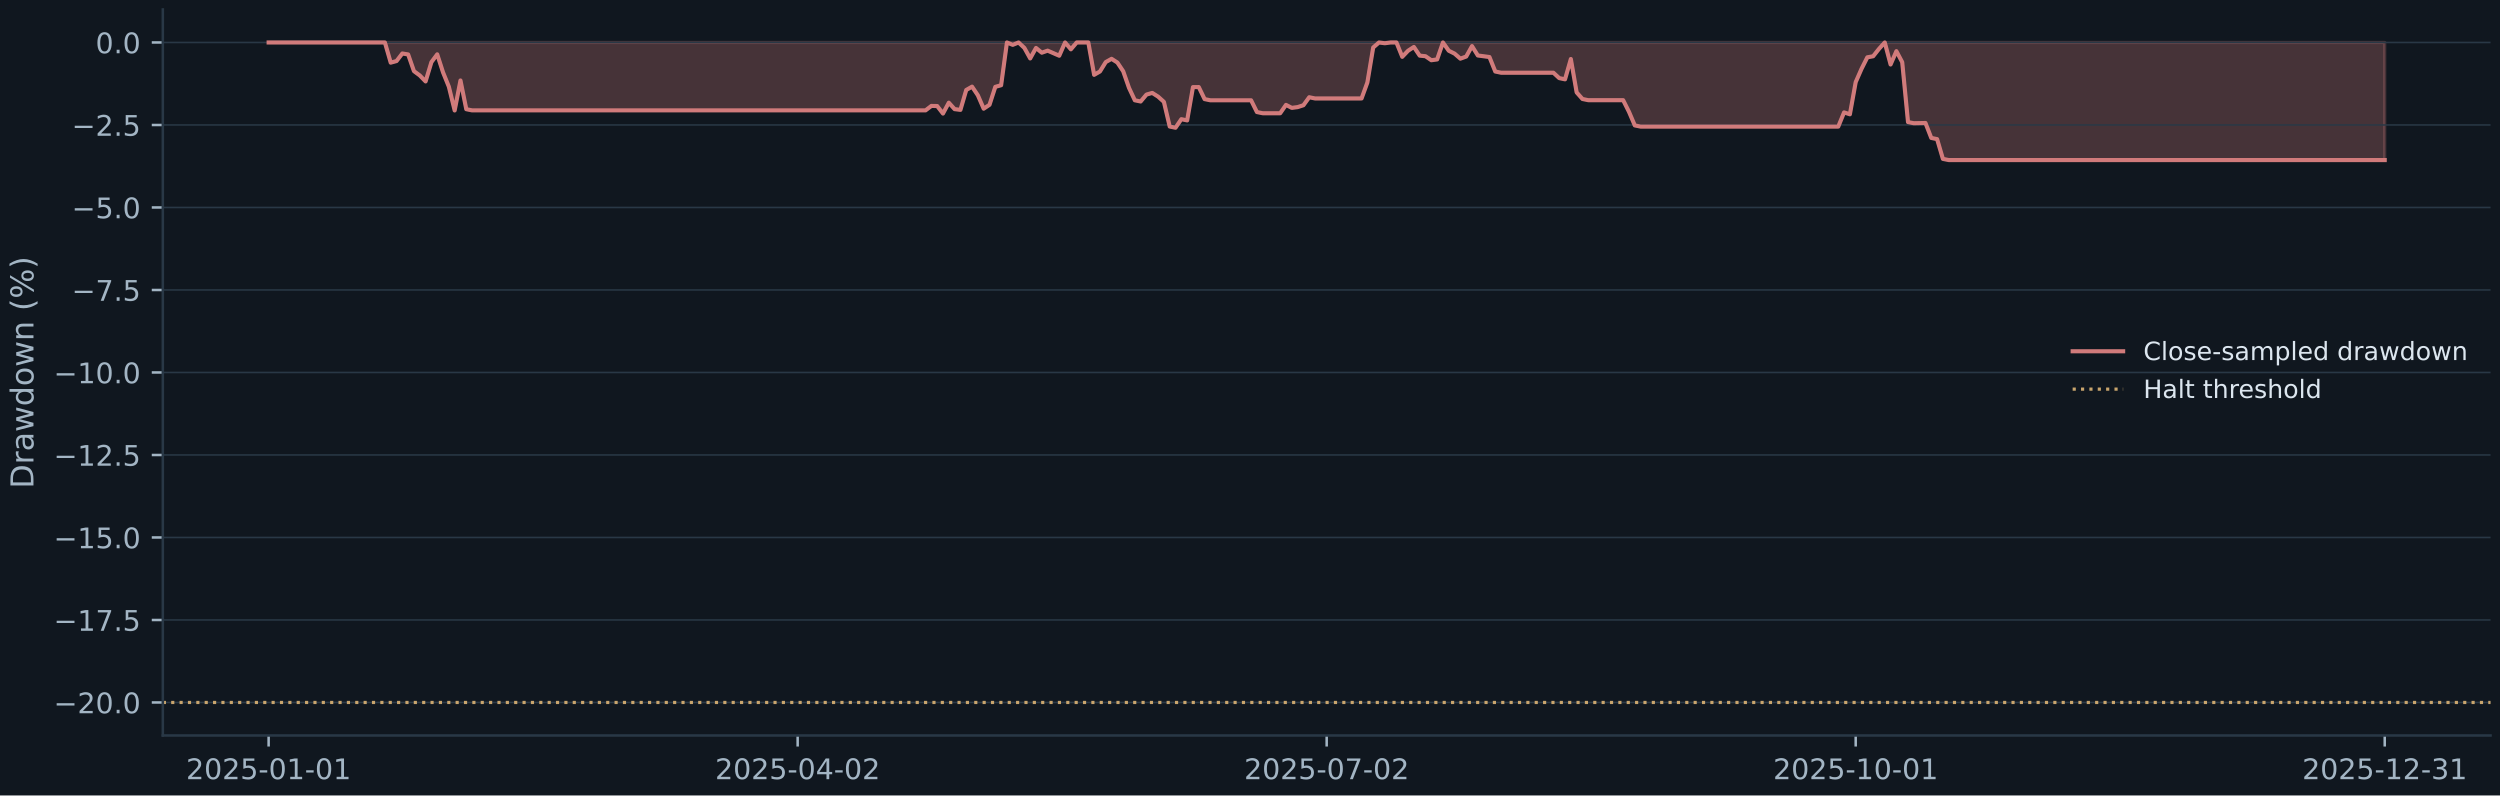
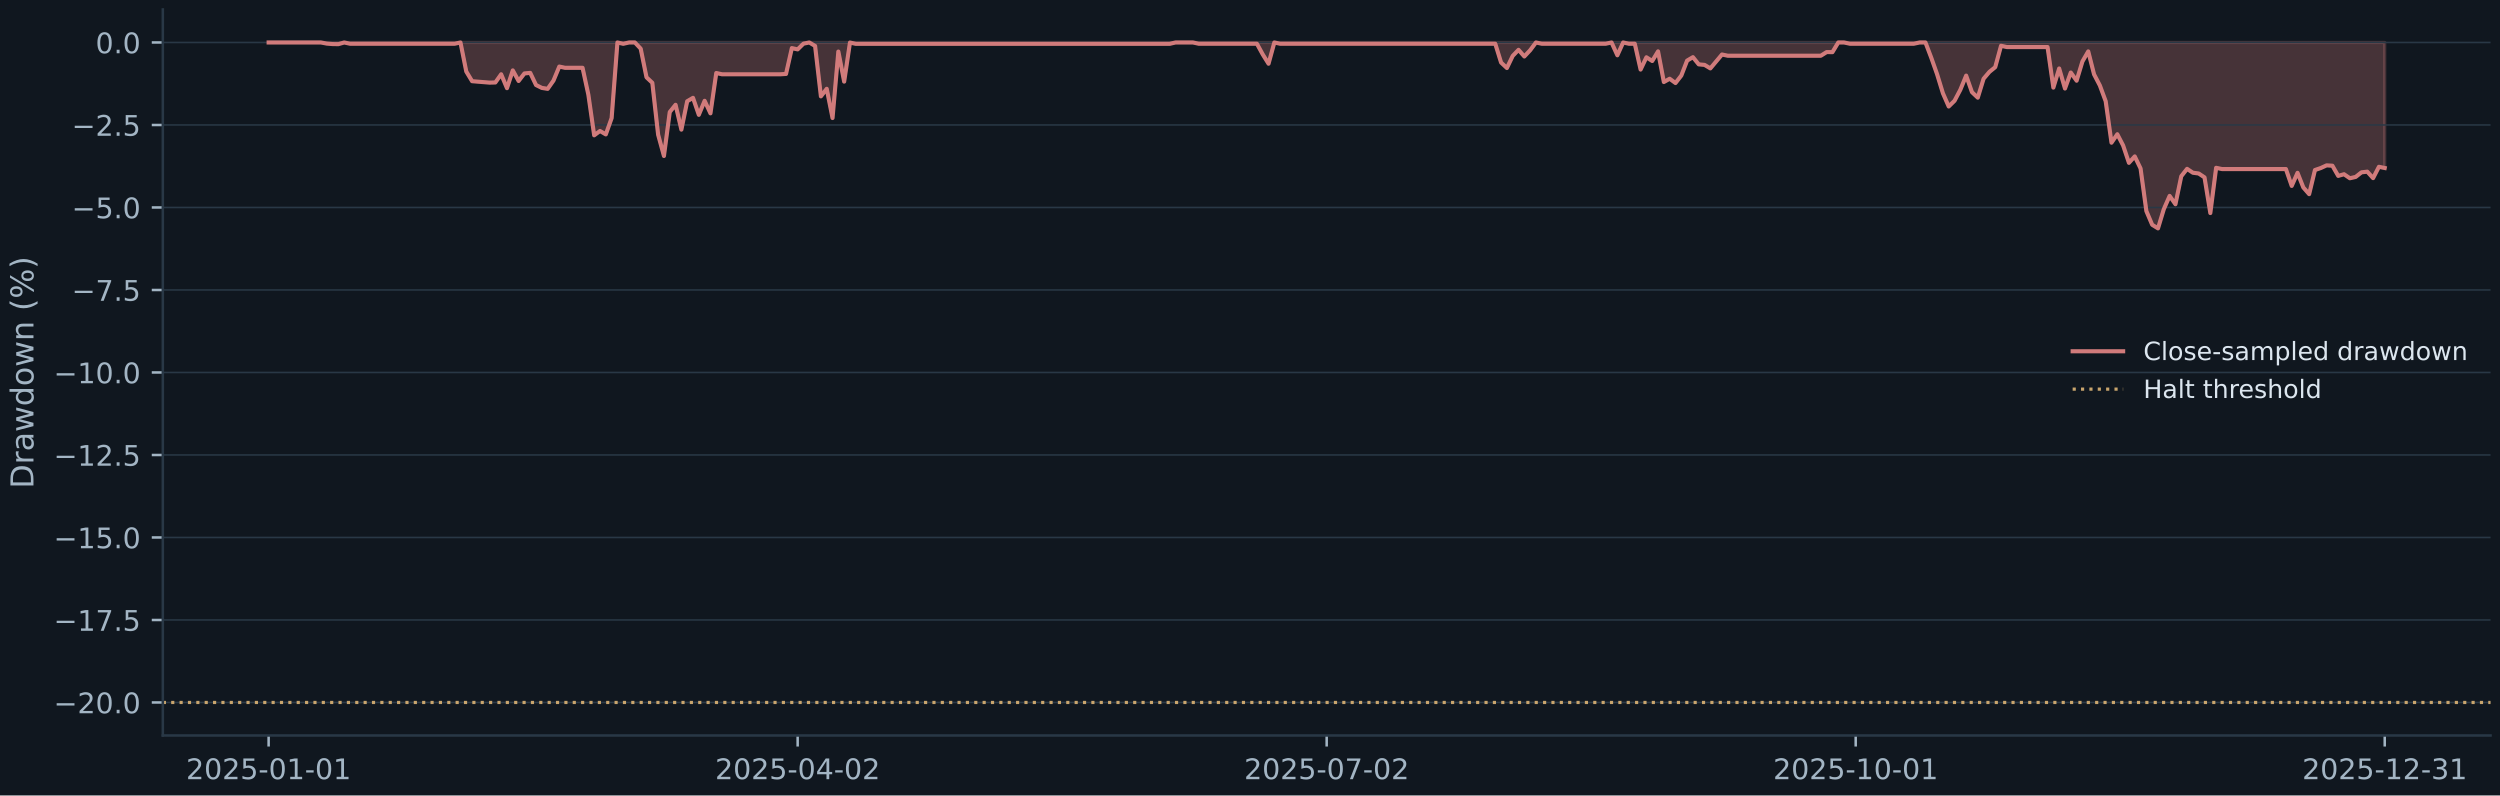
<svg xmlns="http://www.w3.org/2000/svg" xmlns:xlink="http://www.w3.org/1999/xlink" width="792pt" height="252pt" viewBox="0 0 792 252" version="1.1">
  <defs>
    <style type="text/css">*{stroke-linejoin: round; stroke-linecap: butt}</style>
  </defs>
  <g id="figure_1">
    <g id="patch_1">
      <path d="M 0 252  L 792 252  L 792 0  L 0 0  z " style="fill: #10171f" />
    </g>
    <g id="axes_1">
      <g id="patch_2">
        <path d="M 51.582 233  L 789 233  L 789 3  L 51.582 3  z " style="fill: #10171f" />
      </g>
      <g id="FillBetweenPolyCollection_1">
        <defs>
-           <path id="m524f405e50" d="M 85.101 -238.545  L 85.101 -238.545  L 86.943 -238.545  L 88.784 -238.545  L 90.626 -238.545  L 92.468 -238.545  L 94.309 -238.545  L 96.151 -238.545  L 97.993 -238.545  L 99.834 -238.545  L 101.676 -238.545  L 103.518 -238.545  L 105.36 -238.545  L 107.201 -238.545  L 109.043 -238.545  L 110.885 -238.545  L 112.726 -238.545  L 114.568 -238.545  L 116.41 -238.545  L 118.251 -238.545  L 120.093 -238.545  L 121.935 -238.545  L 123.777 -232.154  L 125.618 -232.658  L 127.46 -235.059  L 129.302 -234.749  L 131.143 -229.461  L 132.985 -228.099  L 134.827 -226.203  L 136.668 -232.312  L 138.51 -234.784  L 140.352 -229.078  L 142.194 -224.536  L 144.035 -217.01  L 145.877 -226.507  L 147.719 -217.406  L 149.56 -217.032  L 151.402 -217.032  L 153.244 -217.032  L 155.086 -217.032  L 156.927 -217.032  L 158.769 -217.032  L 160.611 -217.032  L 162.452 -217.032  L 164.294 -217.032  L 166.136 -217.032  L 167.977 -217.032  L 169.819 -217.032  L 171.661 -217.032  L 173.503 -217.032  L 175.344 -217.032  L 177.186 -217.032  L 179.028 -217.032  L 180.869 -217.032  L 182.711 -217.032  L 184.553 -217.032  L 186.394 -217.032  L 188.236 -217.032  L 190.078 -217.032  L 191.92 -217.032  L 193.761 -217.032  L 195.603 -217.032  L 197.445 -217.032  L 199.286 -217.032  L 201.128 -217.032  L 202.97 -217.032  L 204.812 -217.032  L 206.653 -217.032  L 208.495 -217.032  L 210.337 -217.032  L 212.178 -217.032  L 214.02 -217.032  L 215.862 -217.032  L 217.703 -217.032  L 219.545 -217.032  L 221.387 -217.032  L 223.229 -217.032  L 225.07 -217.032  L 226.912 -217.032  L 228.754 -217.032  L 230.595 -217.032  L 232.437 -217.032  L 234.279 -217.032  L 236.12 -217.032  L 237.962 -217.032  L 239.804 -217.032  L 241.646 -217.032  L 243.487 -217.032  L 245.329 -217.032  L 247.171 -217.032  L 249.012 -217.032  L 250.854 -217.032  L 252.696 -217.032  L 254.537 -217.032  L 256.379 -217.032  L 258.221 -217.032  L 260.063 -217.032  L 261.904 -217.032  L 263.746 -217.032  L 265.588 -217.032  L 267.429 -217.032  L 269.271 -217.032  L 271.113 -217.032  L 272.955 -217.032  L 274.796 -217.032  L 276.638 -217.032  L 278.48 -217.032  L 280.321 -217.032  L 282.163 -217.032  L 284.005 -217.032  L 285.846 -217.032  L 287.688 -217.032  L 289.53 -217.032  L 291.372 -217.032  L 293.213 -217.032  L 295.055 -218.44  L 296.897 -218.409  L 298.738 -216.029  L 300.58 -219.468  L 302.422 -217.427  L 304.263 -217.194  L 306.105 -223.496  L 307.947 -224.549  L 309.789 -221.805  L 311.63 -217.566  L 313.472 -218.8  L 315.314 -224.484  L 317.155 -225.001  L 318.997 -238.545  L 320.839 -237.794  L 322.681 -238.545  L 324.522 -236.816  L 326.364 -233.489  L 328.206 -236.806  L 330.047 -235.309  L 331.889 -235.951  L 333.731 -235.197  L 335.572 -234.347  L 337.414 -238.545  L 339.256 -236.374  L 341.098 -238.545  L 342.939 -238.545  L 344.781 -238.545  L 346.623 -228.296  L 348.464 -229.354  L 350.306 -232.339  L 352.148 -233.362  L 353.989 -232.181  L 355.831 -229.422  L 357.673 -224.15  L 359.515 -220.228  L 361.356 -219.847  L 363.198 -222.04  L 365.04 -222.561  L 366.881 -221.391  L 368.723 -219.731  L 370.565 -211.913  L 372.406 -211.54  L 374.248 -214.242  L 376.09 -213.856  L 377.932 -224.4  L 379.773 -224.414  L 381.615 -220.605  L 383.457 -220.224  L 385.298 -220.224  L 387.14 -220.224  L 388.982 -220.224  L 390.824 -220.224  L 392.665 -220.224  L 394.507 -220.224  L 396.349 -220.224  L 398.19 -216.502  L 400.032 -216.122  L 401.874 -216.122  L 403.715 -216.122  L 405.557 -216.122  L 407.399 -218.769  L 409.241 -217.826  L 411.082 -218.065  L 412.924 -218.662  L 414.766 -221.194  L 416.607 -220.806  L 418.449 -220.806  L 420.291 -220.806  L 422.132 -220.806  L 423.974 -220.806  L 425.816 -220.806  L 427.658 -220.806  L 429.499 -220.806  L 431.341 -220.806  L 433.183 -225.87  L 435.024 -236.949  L 436.866 -238.545  L 438.708 -238.302  L 440.55 -238.545  L 442.391 -238.545  L 444.233 -234  L 446.075 -235.923  L 447.916 -237.123  L 449.758 -234.378  L 451.6 -234.188  L 453.441 -232.918  L 455.283 -233.172  L 457.125 -238.545  L 458.967 -235.928  L 460.808 -235.014  L 462.65 -233.413  L 464.492 -234.087  L 466.333 -237.387  L 468.175 -234.425  L 470.017 -234.176  L 471.858 -233.932  L 473.7 -229.347  L 475.542 -228.963  L 477.384 -228.963  L 479.225 -228.963  L 481.067 -228.963  L 482.909 -228.963  L 484.75 -228.963  L 486.592 -228.963  L 488.434 -228.963  L 490.276 -228.963  L 492.117 -228.963  L 493.959 -227.255  L 495.801 -226.869  L 497.642 -233.303  L 499.484 -222.727  L 501.326 -220.641  L 503.167 -220.258  L 505.009 -220.258  L 506.851 -220.258  L 508.693 -220.258  L 510.534 -220.258  L 512.376 -220.258  L 514.218 -220.258  L 516.059 -216.585  L 517.901 -212.271  L 519.743 -211.894  L 521.584 -211.894  L 523.426 -211.894  L 525.268 -211.894  L 527.11 -211.894  L 528.951 -211.894  L 530.793 -211.894  L 532.635 -211.894  L 534.476 -211.894  L 536.318 -211.894  L 538.16 -211.894  L 540.001 -211.894  L 541.843 -211.894  L 543.685 -211.894  L 545.527 -211.894  L 547.368 -211.894  L 549.21 -211.894  L 551.052 -211.894  L 552.893 -211.894  L 554.735 -211.894  L 556.577 -211.894  L 558.419 -211.894  L 560.26 -211.894  L 562.102 -211.894  L 563.944 -211.894  L 565.785 -211.894  L 567.627 -211.894  L 569.469 -211.894  L 571.31 -211.894  L 573.152 -211.894  L 574.994 -211.894  L 576.836 -211.894  L 578.677 -211.894  L 580.519 -211.894  L 582.361 -211.894  L 584.202 -216.388  L 586.044 -215.794  L 587.886 -225.984  L 589.727 -230.185  L 591.569 -233.842  L 593.411 -234.177  L 595.253 -236.497  L 597.094 -238.545  L 598.936 -231.57  L 600.778 -235.784  L 602.619 -232.304  L 604.461 -213.321  L 606.303 -212.96  L 608.145 -212.96  L 609.986 -213.037  L 611.828 -208.303  L 613.67 -207.928  L 615.511 -201.665  L 617.353 -201.293  L 619.195 -201.293  L 621.036 -201.293  L 622.878 -201.293  L 624.72 -201.293  L 626.562 -201.293  L 628.403 -201.293  L 630.245 -201.293  L 632.087 -201.293  L 633.928 -201.293  L 635.77 -201.293  L 637.612 -201.293  L 639.453 -201.293  L 641.295 -201.293  L 643.137 -201.293  L 644.979 -201.293  L 646.82 -201.293  L 648.662 -201.293  L 650.504 -201.293  L 652.345 -201.293  L 654.187 -201.293  L 656.029 -201.293  L 657.87 -201.293  L 659.712 -201.293  L 661.554 -201.293  L 663.396 -201.293  L 665.237 -201.293  L 667.079 -201.293  L 668.921 -201.293  L 670.762 -201.293  L 672.604 -201.293  L 674.446 -201.293  L 676.288 -201.293  L 678.129 -201.293  L 679.971 -201.293  L 681.813 -201.293  L 683.654 -201.293  L 685.496 -201.293  L 687.338 -201.293  L 689.179 -201.293  L 691.021 -201.293  L 692.863 -201.293  L 694.705 -201.293  L 696.546 -201.293  L 698.388 -201.293  L 700.23 -201.293  L 702.071 -201.293  L 703.913 -201.293  L 705.755 -201.293  L 707.596 -201.293  L 709.438 -201.293  L 711.28 -201.293  L 713.122 -201.293  L 714.963 -201.293  L 716.805 -201.293  L 718.647 -201.293  L 720.488 -201.293  L 722.33 -201.293  L 724.172 -201.293  L 726.014 -201.293  L 727.855 -201.293  L 729.697 -201.293  L 731.539 -201.293  L 733.38 -201.293  L 735.222 -201.293  L 737.064 -201.293  L 738.905 -201.293  L 740.747 -201.293  L 742.589 -201.293  L 744.431 -201.293  L 746.272 -201.293  L 748.114 -201.293  L 749.956 -201.293  L 751.797 -201.293  L 753.639 -201.293  L 755.481 -201.293  L 755.481 -238.545  L 755.481 -238.545  L 753.639 -238.545  L 751.797 -238.545  L 749.956 -238.545  L 748.114 -238.545  L 746.272 -238.545  L 744.431 -238.545  L 742.589 -238.545  L 740.747 -238.545  L 738.905 -238.545  L 737.064 -238.545  L 735.222 -238.545  L 733.38 -238.545  L 731.539 -238.545  L 729.697 -238.545  L 727.855 -238.545  L 726.014 -238.545  L 724.172 -238.545  L 722.33 -238.545  L 720.488 -238.545  L 718.647 -238.545  L 716.805 -238.545  L 714.963 -238.545  L 713.122 -238.545  L 711.28 -238.545  L 709.438 -238.545  L 707.596 -238.545  L 705.755 -238.545  L 703.913 -238.545  L 702.071 -238.545  L 700.23 -238.545  L 698.388 -238.545  L 696.546 -238.545  L 694.705 -238.545  L 692.863 -238.545  L 691.021 -238.545  L 689.179 -238.545  L 687.338 -238.545  L 685.496 -238.545  L 683.654 -238.545  L 681.813 -238.545  L 679.971 -238.545  L 678.129 -238.545  L 676.288 -238.545  L 674.446 -238.545  L 672.604 -238.545  L 670.762 -238.545  L 668.921 -238.545  L 667.079 -238.545  L 665.237 -238.545  L 663.396 -238.545  L 661.554 -238.545  L 659.712 -238.545  L 657.87 -238.545  L 656.029 -238.545  L 654.187 -238.545  L 652.345 -238.545  L 650.504 -238.545  L 648.662 -238.545  L 646.82 -238.545  L 644.979 -238.545  L 643.137 -238.545  L 641.295 -238.545  L 639.453 -238.545  L 637.612 -238.545  L 635.77 -238.545  L 633.928 -238.545  L 632.087 -238.545  L 630.245 -238.545  L 628.403 -238.545  L 626.562 -238.545  L 624.72 -238.545  L 622.878 -238.545  L 621.036 -238.545  L 619.195 -238.545  L 617.353 -238.545  L 615.511 -238.545  L 613.67 -238.545  L 611.828 -238.545  L 609.986 -238.545  L 608.145 -238.545  L 606.303 -238.545  L 604.461 -238.545  L 602.619 -238.545  L 600.778 -238.545  L 598.936 -238.545  L 597.094 -238.545  L 595.253 -238.545  L 593.411 -238.545  L 591.569 -238.545  L 589.727 -238.545  L 587.886 -238.545  L 586.044 -238.545  L 584.202 -238.545  L 582.361 -238.545  L 580.519 -238.545  L 578.677 -238.545  L 576.836 -238.545  L 574.994 -238.545  L 573.152 -238.545  L 571.31 -238.545  L 569.469 -238.545  L 567.627 -238.545  L 565.785 -238.545  L 563.944 -238.545  L 562.102 -238.545  L 560.26 -238.545  L 558.419 -238.545  L 556.577 -238.545  L 554.735 -238.545  L 552.893 -238.545  L 551.052 -238.545  L 549.21 -238.545  L 547.368 -238.545  L 545.527 -238.545  L 543.685 -238.545  L 541.843 -238.545  L 540.001 -238.545  L 538.16 -238.545  L 536.318 -238.545  L 534.476 -238.545  L 532.635 -238.545  L 530.793 -238.545  L 528.951 -238.545  L 527.11 -238.545  L 525.268 -238.545  L 523.426 -238.545  L 521.584 -238.545  L 519.743 -238.545  L 517.901 -238.545  L 516.059 -238.545  L 514.218 -238.545  L 512.376 -238.545  L 510.534 -238.545  L 508.693 -238.545  L 506.851 -238.545  L 505.009 -238.545  L 503.167 -238.545  L 501.326 -238.545  L 499.484 -238.545  L 497.642 -238.545  L 495.801 -238.545  L 493.959 -238.545  L 492.117 -238.545  L 490.276 -238.545  L 488.434 -238.545  L 486.592 -238.545  L 484.75 -238.545  L 482.909 -238.545  L 481.067 -238.545  L 479.225 -238.545  L 477.384 -238.545  L 475.542 -238.545  L 473.7 -238.545  L 471.858 -238.545  L 470.017 -238.545  L 468.175 -238.545  L 466.333 -238.545  L 464.492 -238.545  L 462.65 -238.545  L 460.808 -238.545  L 458.967 -238.545  L 457.125 -238.545  L 455.283 -238.545  L 453.441 -238.545  L 451.6 -238.545  L 449.758 -238.545  L 447.916 -238.545  L 446.075 -238.545  L 444.233 -238.545  L 442.391 -238.545  L 440.55 -238.545  L 438.708 -238.545  L 436.866 -238.545  L 435.024 -238.545  L 433.183 -238.545  L 431.341 -238.545  L 429.499 -238.545  L 427.658 -238.545  L 425.816 -238.545  L 423.974 -238.545  L 422.132 -238.545  L 420.291 -238.545  L 418.449 -238.545  L 416.607 -238.545  L 414.766 -238.545  L 412.924 -238.545  L 411.082 -238.545  L 409.241 -238.545  L 407.399 -238.545  L 405.557 -238.545  L 403.715 -238.545  L 401.874 -238.545  L 400.032 -238.545  L 398.19 -238.545  L 396.349 -238.545  L 394.507 -238.545  L 392.665 -238.545  L 390.824 -238.545  L 388.982 -238.545  L 387.14 -238.545  L 385.298 -238.545  L 383.457 -238.545  L 381.615 -238.545  L 379.773 -238.545  L 377.932 -238.545  L 376.09 -238.545  L 374.248 -238.545  L 372.406 -238.545  L 370.565 -238.545  L 368.723 -238.545  L 366.881 -238.545  L 365.04 -238.545  L 363.198 -238.545  L 361.356 -238.545  L 359.515 -238.545  L 357.673 -238.545  L 355.831 -238.545  L 353.989 -238.545  L 352.148 -238.545  L 350.306 -238.545  L 348.464 -238.545  L 346.623 -238.545  L 344.781 -238.545  L 342.939 -238.545  L 341.098 -238.545  L 339.256 -238.545  L 337.414 -238.545  L 335.572 -238.545  L 333.731 -238.545  L 331.889 -238.545  L 330.047 -238.545  L 328.206 -238.545  L 326.364 -238.545  L 324.522 -238.545  L 322.681 -238.545  L 320.839 -238.545  L 318.997 -238.545  L 317.155 -238.545  L 315.314 -238.545  L 313.472 -238.545  L 311.63 -238.545  L 309.789 -238.545  L 307.947 -238.545  L 306.105 -238.545  L 304.263 -238.545  L 302.422 -238.545  L 300.58 -238.545  L 298.738 -238.545  L 296.897 -238.545  L 295.055 -238.545  L 293.213 -238.545  L 291.372 -238.545  L 289.53 -238.545  L 287.688 -238.545  L 285.846 -238.545  L 284.005 -238.545  L 282.163 -238.545  L 280.321 -238.545  L 278.48 -238.545  L 276.638 -238.545  L 274.796 -238.545  L 272.955 -238.545  L 271.113 -238.545  L 269.271 -238.545  L 267.429 -238.545  L 265.588 -238.545  L 263.746 -238.545  L 261.904 -238.545  L 260.063 -238.545  L 258.221 -238.545  L 256.379 -238.545  L 254.537 -238.545  L 252.696 -238.545  L 250.854 -238.545  L 249.012 -238.545  L 247.171 -238.545  L 245.329 -238.545  L 243.487 -238.545  L 241.646 -238.545  L 239.804 -238.545  L 237.962 -238.545  L 236.12 -238.545  L 234.279 -238.545  L 232.437 -238.545  L 230.595 -238.545  L 228.754 -238.545  L 226.912 -238.545  L 225.07 -238.545  L 223.229 -238.545  L 221.387 -238.545  L 219.545 -238.545  L 217.703 -238.545  L 215.862 -238.545  L 214.02 -238.545  L 212.178 -238.545  L 210.337 -238.545  L 208.495 -238.545  L 206.653 -238.545  L 204.812 -238.545  L 202.97 -238.545  L 201.128 -238.545  L 199.286 -238.545  L 197.445 -238.545  L 195.603 -238.545  L 193.761 -238.545  L 191.92 -238.545  L 190.078 -238.545  L 188.236 -238.545  L 186.394 -238.545  L 184.553 -238.545  L 182.711 -238.545  L 180.869 -238.545  L 179.028 -238.545  L 177.186 -238.545  L 175.344 -238.545  L 173.503 -238.545  L 171.661 -238.545  L 169.819 -238.545  L 167.977 -238.545  L 166.136 -238.545  L 164.294 -238.545  L 162.452 -238.545  L 160.611 -238.545  L 158.769 -238.545  L 156.927 -238.545  L 155.086 -238.545  L 153.244 -238.545  L 151.402 -238.545  L 149.56 -238.545  L 147.719 -238.545  L 145.877 -238.545  L 144.035 -238.545  L 142.194 -238.545  L 140.352 -238.545  L 138.51 -238.545  L 136.668 -238.545  L 134.827 -238.545  L 132.985 -238.545  L 131.143 -238.545  L 129.302 -238.545  L 127.46 -238.545  L 125.618 -238.545  L 123.777 -238.545  L 121.935 -238.545  L 120.093 -238.545  L 118.251 -238.545  L 116.41 -238.545  L 114.568 -238.545  L 112.726 -238.545  L 110.885 -238.545  L 109.043 -238.545  L 107.201 -238.545  L 105.36 -238.545  L 103.518 -238.545  L 101.676 -238.545  L 99.834 -238.545  L 97.993 -238.545  L 96.151 -238.545  L 94.309 -238.545  L 92.468 -238.545  L 90.626 -238.545  L 88.784 -238.545  L 86.943 -238.545  L 85.101 -238.545  z " style="stroke: #d17b7b; stroke-opacity: 0.28" />
+           <path id="m97e43872e4" d="M 85.101 -238.545  L 85.101 -238.545  L 86.943 -238.545  L 88.784 -238.545  L 90.626 -238.545  L 92.468 -238.545  L 94.309 -238.545  L 96.151 -238.545  L 97.993 -238.545  L 99.834 -238.545  L 101.676 -238.545  L 103.518 -238.19  L 105.36 -238.038  L 107.201 -238.013  L 109.043 -238.545  L 110.885 -238.147  L 112.726 -238.147  L 114.568 -238.147  L 116.41 -238.147  L 118.251 -238.147  L 120.093 -238.147  L 121.935 -238.147  L 123.777 -238.147  L 125.618 -238.147  L 127.46 -238.147  L 129.302 -238.147  L 131.143 -238.147  L 132.985 -238.147  L 134.827 -238.147  L 136.668 -238.147  L 138.51 -238.147  L 140.352 -238.147  L 142.194 -238.147  L 144.035 -238.147  L 145.877 -238.545  L 147.719 -229.338  L 149.56 -226.279  L 151.402 -226.12  L 153.244 -225.992  L 155.086 -225.826  L 156.927 -225.874  L 158.769 -228.465  L 160.611 -224.072  L 162.452 -229.696  L 164.294 -226.349  L 166.136 -228.731  L 167.977 -228.912  L 169.819 -225.059  L 171.661 -224.147  L 173.503 -223.855  L 175.344 -226.474  L 177.186 -230.911  L 179.028 -230.516  L 180.869 -230.516  L 182.711 -230.516  L 184.553 -230.516  L 186.394 -221.993  L 188.236 -209.134  L 190.078 -210.502  L 191.92 -209.423  L 193.761 -214.587  L 195.603 -238.545  L 197.445 -238.126  L 199.286 -238.545  L 201.128 -238.545  L 202.97 -236.59  L 204.812 -227.508  L 206.653 -225.771  L 208.495 -209.337  L 210.337 -202.589  L 212.178 -216.508  L 214.02 -218.797  L 215.862 -210.937  L 217.703 -219.923  L 219.545 -220.999  L 221.387 -215.623  L 223.229 -220.061  L 225.07 -216.098  L 226.912 -228.866  L 228.754 -228.463  L 230.595 -228.463  L 232.437 -228.463  L 234.279 -228.463  L 236.12 -228.463  L 237.962 -228.463  L 239.804 -228.463  L 241.646 -228.463  L 243.487 -228.463  L 245.329 -228.463  L 247.171 -228.463  L 249.012 -228.578  L 250.854 -236.757  L 252.696 -236.356  L 254.537 -238.167  L 256.379 -238.545  L 258.221 -237.447  L 260.063 -221.481  L 261.904 -223.866  L 263.746 -214.616  L 265.588 -235.662  L 267.429 -226.149  L 269.271 -238.52  L 271.113 -238.114  L 272.955 -238.114  L 274.796 -238.114  L 276.638 -238.114  L 278.48 -238.114  L 280.321 -238.114  L 282.163 -238.114  L 284.005 -238.114  L 285.846 -238.114  L 287.688 -238.114  L 289.53 -238.114  L 291.372 -238.114  L 293.213 -238.114  L 295.055 -238.114  L 296.897 -238.114  L 298.738 -238.114  L 300.58 -238.114  L 302.422 -238.114  L 304.263 -238.114  L 306.105 -238.114  L 307.947 -238.114  L 309.789 -238.114  L 311.63 -238.114  L 313.472 -238.114  L 315.314 -238.114  L 317.155 -238.114  L 318.997 -238.114  L 320.839 -238.114  L 322.681 -238.114  L 324.522 -238.114  L 326.364 -238.114  L 328.206 -238.114  L 330.047 -238.114  L 331.889 -238.114  L 333.731 -238.114  L 335.572 -238.114  L 337.414 -238.114  L 339.256 -238.114  L 341.098 -238.114  L 342.939 -238.114  L 344.781 -238.114  L 346.623 -238.114  L 348.464 -238.114  L 350.306 -238.114  L 352.148 -238.114  L 353.989 -238.114  L 355.831 -238.114  L 357.673 -238.114  L 359.515 -238.114  L 361.356 -238.114  L 363.198 -238.114  L 365.04 -238.114  L 366.881 -238.114  L 368.723 -238.114  L 370.565 -238.114  L 372.406 -238.545  L 374.248 -238.545  L 376.09 -238.545  L 377.932 -238.545  L 379.773 -238.141  L 381.615 -238.141  L 383.457 -238.141  L 385.298 -238.141  L 387.14 -238.141  L 388.982 -238.141  L 390.824 -238.141  L 392.665 -238.141  L 394.507 -238.141  L 396.349 -238.141  L 398.19 -238.141  L 400.032 -234.771  L 401.874 -231.819  L 403.715 -238.545  L 405.557 -238.141  L 407.399 -238.141  L 409.241 -238.141  L 411.082 -238.141  L 412.924 -238.141  L 414.766 -238.141  L 416.607 -238.141  L 418.449 -238.141  L 420.291 -238.141  L 422.132 -238.141  L 423.974 -238.141  L 425.816 -238.141  L 427.658 -238.141  L 429.499 -238.141  L 431.341 -238.141  L 433.183 -238.141  L 435.024 -238.141  L 436.866 -238.141  L 438.708 -238.141  L 440.55 -238.141  L 442.391 -238.141  L 444.233 -238.141  L 446.075 -238.141  L 447.916 -238.141  L 449.758 -238.141  L 451.6 -238.141  L 453.441 -238.141  L 455.283 -238.141  L 457.125 -238.141  L 458.967 -238.141  L 460.808 -238.141  L 462.65 -238.141  L 464.492 -238.141  L 466.333 -238.141  L 468.175 -238.141  L 470.017 -238.141  L 471.858 -238.141  L 473.7 -238.141  L 475.542 -232.185  L 477.384 -230.456  L 479.225 -234.285  L 481.067 -236.209  L 482.909 -234.11  L 484.75 -236.074  L 486.592 -238.545  L 488.434 -238.147  L 490.276 -238.147  L 492.117 -238.147  L 493.959 -238.147  L 495.801 -238.147  L 497.642 -238.147  L 499.484 -238.147  L 501.326 -238.147  L 503.167 -238.147  L 505.009 -238.147  L 506.851 -238.147  L 508.693 -238.147  L 510.534 -238.545  L 512.376 -234.49  L 514.218 -238.545  L 516.059 -238.142  L 517.901 -238.142  L 519.743 -229.968  L 521.584 -233.847  L 523.426 -232.676  L 525.268 -235.722  L 527.11 -226.018  L 528.951 -227.053  L 530.793 -225.698  L 532.635 -228.06  L 534.476 -232.8  L 536.318 -233.883  L 538.16 -231.611  L 540.001 -231.443  L 541.843 -230.335  L 543.685 -232.568  L 545.527 -234.735  L 547.368 -234.342  L 549.21 -234.342  L 551.052 -234.342  L 552.893 -234.342  L 554.735 -234.342  L 556.577 -234.342  L 558.419 -234.342  L 560.26 -234.342  L 562.102 -234.342  L 563.944 -234.342  L 565.785 -234.342  L 567.627 -234.342  L 569.469 -234.342  L 571.31 -234.342  L 573.152 -234.342  L 574.994 -234.342  L 576.836 -234.342  L 578.677 -235.501  L 580.519 -235.481  L 582.361 -238.545  L 584.202 -238.545  L 586.044 -238.148  L 587.886 -238.148  L 589.727 -238.148  L 591.569 -238.148  L 593.411 -238.148  L 595.253 -238.148  L 597.094 -238.148  L 598.936 -238.148  L 600.778 -238.148  L 602.619 -238.148  L 604.461 -238.148  L 606.303 -238.148  L 608.145 -238.545  L 609.986 -238.545  L 611.828 -233.693  L 613.67 -228.475  L 615.511 -222.465  L 617.353 -218.266  L 619.195 -220.075  L 621.036 -223.565  L 622.878 -228.041  L 624.72 -222.806  L 626.562 -221.064  L 628.403 -227.061  L 630.245 -229.23  L 632.087 -230.724  L 633.928 -237.491  L 635.77 -237.092  L 637.612 -237.092  L 639.453 -237.092  L 641.295 -237.092  L 643.137 -237.092  L 644.979 -237.092  L 646.82 -237.092  L 648.662 -237.092  L 650.504 -224.251  L 652.345 -230.302  L 654.187 -223.958  L 656.029 -229.019  L 657.87 -226.441  L 659.712 -232.524  L 661.554 -235.713  L 663.396 -228.451  L 665.237 -224.915  L 667.079 -219.932  L 668.921 -206.799  L 670.762 -209.469  L 672.604 -205.918  L 674.446 -200.417  L 676.288 -202.447  L 678.129 -198.629  L 679.971 -185.122  L 681.813 -180.791  L 683.654 -179.655  L 685.496 -185.738  L 687.338 -189.932  L 689.179 -187.303  L 691.021 -196.159  L 692.863 -198.504  L 694.705 -197.282  L 696.546 -197.037  L 698.388 -195.813  L 700.23 -184.51  L 702.071 -198.836  L 703.913 -198.443  L 705.755 -198.443  L 707.596 -198.443  L 709.438 -198.443  L 711.28 -198.443  L 713.122 -198.443  L 714.963 -198.443  L 716.805 -198.443  L 718.647 -198.443  L 720.488 -198.443  L 722.33 -198.443  L 724.172 -198.443  L 726.014 -193.108  L 727.855 -197.242  L 729.697 -192.608  L 731.539 -190.497  L 733.38 -198.136  L 735.222 -198.766  L 737.064 -199.613  L 738.905 -199.504  L 740.747 -196.282  L 742.589 -196.804  L 744.431 -195.532  L 746.272 -195.945  L 748.114 -197.401  L 749.956 -197.616  L 751.797 -195.572  L 753.639 -199.156  L 755.481 -198.775  L 755.481 -238.545  L 755.481 -238.545  L 753.639 -238.545  L 751.797 -238.545  L 749.956 -238.545  L 748.114 -238.545  L 746.272 -238.545  L 744.431 -238.545  L 742.589 -238.545  L 740.747 -238.545  L 738.905 -238.545  L 737.064 -238.545  L 735.222 -238.545  L 733.38 -238.545  L 731.539 -238.545  L 729.697 -238.545  L 727.855 -238.545  L 726.014 -238.545  L 724.172 -238.545  L 722.33 -238.545  L 720.488 -238.545  L 718.647 -238.545  L 716.805 -238.545  L 714.963 -238.545  L 713.122 -238.545  L 711.28 -238.545  L 709.438 -238.545  L 707.596 -238.545  L 705.755 -238.545  L 703.913 -238.545  L 702.071 -238.545  L 700.23 -238.545  L 698.388 -238.545  L 696.546 -238.545  L 694.705 -238.545  L 692.863 -238.545  L 691.021 -238.545  L 689.179 -238.545  L 687.338 -238.545  L 685.496 -238.545  L 683.654 -238.545  L 681.813 -238.545  L 679.971 -238.545  L 678.129 -238.545  L 676.288 -238.545  L 674.446 -238.545  L 672.604 -238.545  L 670.762 -238.545  L 668.921 -238.545  L 667.079 -238.545  L 665.237 -238.545  L 663.396 -238.545  L 661.554 -238.545  L 659.712 -238.545  L 657.87 -238.545  L 656.029 -238.545  L 654.187 -238.545  L 652.345 -238.545  L 650.504 -238.545  L 648.662 -238.545  L 646.82 -238.545  L 644.979 -238.545  L 643.137 -238.545  L 641.295 -238.545  L 639.453 -238.545  L 637.612 -238.545  L 635.77 -238.545  L 633.928 -238.545  L 632.087 -238.545  L 630.245 -238.545  L 628.403 -238.545  L 626.562 -238.545  L 624.72 -238.545  L 622.878 -238.545  L 621.036 -238.545  L 619.195 -238.545  L 617.353 -238.545  L 615.511 -238.545  L 613.67 -238.545  L 611.828 -238.545  L 609.986 -238.545  L 608.145 -238.545  L 606.303 -238.545  L 604.461 -238.545  L 602.619 -238.545  L 600.778 -238.545  L 598.936 -238.545  L 597.094 -238.545  L 595.253 -238.545  L 593.411 -238.545  L 591.569 -238.545  L 589.727 -238.545  L 587.886 -238.545  L 586.044 -238.545  L 584.202 -238.545  L 582.361 -238.545  L 580.519 -238.545  L 578.677 -238.545  L 576.836 -238.545  L 574.994 -238.545  L 573.152 -238.545  L 571.31 -238.545  L 569.469 -238.545  L 567.627 -238.545  L 565.785 -238.545  L 563.944 -238.545  L 562.102 -238.545  L 560.26 -238.545  L 558.419 -238.545  L 556.577 -238.545  L 554.735 -238.545  L 552.893 -238.545  L 551.052 -238.545  L 549.21 -238.545  L 547.368 -238.545  L 545.527 -238.545  L 543.685 -238.545  L 541.843 -238.545  L 540.001 -238.545  L 538.16 -238.545  L 536.318 -238.545  L 534.476 -238.545  L 532.635 -238.545  L 530.793 -238.545  L 528.951 -238.545  L 527.11 -238.545  L 525.268 -238.545  L 523.426 -238.545  L 521.584 -238.545  L 519.743 -238.545  L 517.901 -238.545  L 516.059 -238.545  L 514.218 -238.545  L 512.376 -238.545  L 510.534 -238.545  L 508.693 -238.545  L 506.851 -238.545  L 505.009 -238.545  L 503.167 -238.545  L 501.326 -238.545  L 499.484 -238.545  L 497.642 -238.545  L 495.801 -238.545  L 493.959 -238.545  L 492.117 -238.545  L 490.276 -238.545  L 488.434 -238.545  L 486.592 -238.545  L 484.75 -238.545  L 482.909 -238.545  L 481.067 -238.545  L 479.225 -238.545  L 477.384 -238.545  L 475.542 -238.545  L 473.7 -238.545  L 471.858 -238.545  L 470.017 -238.545  L 468.175 -238.545  L 466.333 -238.545  L 464.492 -238.545  L 462.65 -238.545  L 460.808 -238.545  L 458.967 -238.545  L 457.125 -238.545  L 455.283 -238.545  L 453.441 -238.545  L 451.6 -238.545  L 449.758 -238.545  L 447.916 -238.545  L 446.075 -238.545  L 444.233 -238.545  L 442.391 -238.545  L 440.55 -238.545  L 438.708 -238.545  L 436.866 -238.545  L 435.024 -238.545  L 433.183 -238.545  L 431.341 -238.545  L 429.499 -238.545  L 427.658 -238.545  L 425.816 -238.545  L 423.974 -238.545  L 422.132 -238.545  L 420.291 -238.545  L 418.449 -238.545  L 416.607 -238.545  L 414.766 -238.545  L 412.924 -238.545  L 411.082 -238.545  L 409.241 -238.545  L 407.399 -238.545  L 405.557 -238.545  L 403.715 -238.545  L 401.874 -238.545  L 400.032 -238.545  L 398.19 -238.545  L 396.349 -238.545  L 394.507 -238.545  L 392.665 -238.545  L 390.824 -238.545  L 388.982 -238.545  L 387.14 -238.545  L 385.298 -238.545  L 383.457 -238.545  L 381.615 -238.545  L 379.773 -238.545  L 377.932 -238.545  L 376.09 -238.545  L 374.248 -238.545  L 372.406 -238.545  L 370.565 -238.545  L 368.723 -238.545  L 366.881 -238.545  L 365.04 -238.545  L 363.198 -238.545  L 361.356 -238.545  L 359.515 -238.545  L 357.673 -238.545  L 355.831 -238.545  L 353.989 -238.545  L 352.148 -238.545  L 350.306 -238.545  L 348.464 -238.545  L 346.623 -238.545  L 344.781 -238.545  L 342.939 -238.545  L 341.098 -238.545  L 339.256 -238.545  L 337.414 -238.545  L 335.572 -238.545  L 333.731 -238.545  L 331.889 -238.545  L 330.047 -238.545  L 328.206 -238.545  L 326.364 -238.545  L 324.522 -238.545  L 322.681 -238.545  L 320.839 -238.545  L 318.997 -238.545  L 317.155 -238.545  L 315.314 -238.545  L 313.472 -238.545  L 311.63 -238.545  L 309.789 -238.545  L 307.947 -238.545  L 306.105 -238.545  L 304.263 -238.545  L 302.422 -238.545  L 300.58 -238.545  L 298.738 -238.545  L 296.897 -238.545  L 295.055 -238.545  L 293.213 -238.545  L 291.372 -238.545  L 289.53 -238.545  L 287.688 -238.545  L 285.846 -238.545  L 284.005 -238.545  L 282.163 -238.545  L 280.321 -238.545  L 278.48 -238.545  L 276.638 -238.545  L 274.796 -238.545  L 272.955 -238.545  L 271.113 -238.545  L 269.271 -238.545  L 267.429 -238.545  L 265.588 -238.545  L 263.746 -238.545  L 261.904 -238.545  L 260.063 -238.545  L 258.221 -238.545  L 256.379 -238.545  L 254.537 -238.545  L 252.696 -238.545  L 250.854 -238.545  L 249.012 -238.545  L 247.171 -238.545  L 245.329 -238.545  L 243.487 -238.545  L 241.646 -238.545  L 239.804 -238.545  L 237.962 -238.545  L 236.12 -238.545  L 234.279 -238.545  L 232.437 -238.545  L 230.595 -238.545  L 228.754 -238.545  L 226.912 -238.545  L 225.07 -238.545  L 223.229 -238.545  L 221.387 -238.545  L 219.545 -238.545  L 217.703 -238.545  L 215.862 -238.545  L 214.02 -238.545  L 212.178 -238.545  L 210.337 -238.545  L 208.495 -238.545  L 206.653 -238.545  L 204.812 -238.545  L 202.97 -238.545  L 201.128 -238.545  L 199.286 -238.545  L 197.445 -238.545  L 195.603 -238.545  L 193.761 -238.545  L 191.92 -238.545  L 190.078 -238.545  L 188.236 -238.545  L 186.394 -238.545  L 184.553 -238.545  L 182.711 -238.545  L 180.869 -238.545  L 179.028 -238.545  L 177.186 -238.545  L 175.344 -238.545  L 173.503 -238.545  L 171.661 -238.545  L 169.819 -238.545  L 167.977 -238.545  L 166.136 -238.545  L 164.294 -238.545  L 162.452 -238.545  L 160.611 -238.545  L 158.769 -238.545  L 156.927 -238.545  L 155.086 -238.545  L 153.244 -238.545  L 151.402 -238.545  L 149.56 -238.545  L 147.719 -238.545  L 145.877 -238.545  L 144.035 -238.545  L 142.194 -238.545  L 140.352 -238.545  L 138.51 -238.545  L 136.668 -238.545  L 134.827 -238.545  L 132.985 -238.545  L 131.143 -238.545  L 129.302 -238.545  L 127.46 -238.545  L 125.618 -238.545  L 123.777 -238.545  L 121.935 -238.545  L 120.093 -238.545  L 118.251 -238.545  L 116.41 -238.545  L 114.568 -238.545  L 112.726 -238.545  L 110.885 -238.545  L 109.043 -238.545  L 107.201 -238.545  L 105.36 -238.545  L 103.518 -238.545  L 101.676 -238.545  L 99.834 -238.545  L 97.993 -238.545  L 96.151 -238.545  L 94.309 -238.545  L 92.468 -238.545  L 90.626 -238.545  L 88.784 -238.545  L 86.943 -238.545  L 85.101 -238.545  z " style="stroke: #d17b7b; stroke-opacity: 0.28" />
        </defs>
-         <g clip-path="url(#p93a3596bf3)">
-           <use xlink:href="#m524f405e50" x="0" y="252" style="fill: #d17b7b; fill-opacity: 0.28; stroke: #d17b7b; stroke-opacity: 0.28" />
+         <g clip-path="url(#p9405a2e80e)">
+           <use xlink:href="#m97e43872e4" x="0" y="252" style="fill: #d17b7b; fill-opacity: 0.28; stroke: #d17b7b; stroke-opacity: 0.28" />
        </g>
      </g>
      <g id="matplotlib.axis_1">
        <g id="xtick_1">
          <g id="line2d_1">
            <defs>
-               <path id="m094dcfe5d8" d="M 0 0  L 0 3.5  " style="stroke: #a3b5c4; stroke-width: 0.8" />
+               <path id="m0221a7ff25" d="M 0 0  L 0 3.5  " style="stroke: #a3b5c4; stroke-width: 0.8" />
            </defs>
            <g>
-               <use xlink:href="#m094dcfe5d8" x="85.101" y="233" style="fill: #a3b5c4; stroke: #a3b5c4; stroke-width: 0.8" />
+               <use xlink:href="#m0221a7ff25" x="85.101" y="233" style="fill: #a3b5c4; stroke: #a3b5c4; stroke-width: 0.8" />
            </g>
          </g>
          <g id="text_1">
            <text style="font-size: 9px; font-family: 'DejaVu Sans'; text-anchor: middle; fill: #a3b5c4" x="85.101" y="246.838" transform="rotate(-0 85.1008 246.8377)">2025-01-01</text>
          </g>
        </g>
        <g id="xtick_2">
          <g id="line2d_2">
            <g>
-               <use xlink:href="#m094dcfe5d8" x="252.696" y="233" style="fill: #a3b5c4; stroke: #a3b5c4; stroke-width: 0.8" />
+               <use xlink:href="#m0221a7ff25" x="252.696" y="233" style="fill: #a3b5c4; stroke: #a3b5c4; stroke-width: 0.8" />
            </g>
          </g>
          <g id="text_2">
            <text style="font-size: 9px; font-family: 'DejaVu Sans'; text-anchor: middle; fill: #a3b5c4" x="252.696" y="246.838" transform="rotate(-0 252.6958 246.8377)">2025-04-02</text>
          </g>
        </g>
        <g id="xtick_3">
          <g id="line2d_3">
            <g>
-               <use xlink:href="#m094dcfe5d8" x="420.291" y="233" style="fill: #a3b5c4; stroke: #a3b5c4; stroke-width: 0.8" />
+               <use xlink:href="#m0221a7ff25" x="420.291" y="233" style="fill: #a3b5c4; stroke: #a3b5c4; stroke-width: 0.8" />
            </g>
          </g>
          <g id="text_3">
            <text style="font-size: 9px; font-family: 'DejaVu Sans'; text-anchor: middle; fill: #a3b5c4" x="420.291" y="246.838" transform="rotate(-0 420.2908 246.8377)">2025-07-02</text>
          </g>
        </g>
        <g id="xtick_4">
          <g id="line2d_4">
            <g>
-               <use xlink:href="#m094dcfe5d8" x="587.886" y="233" style="fill: #a3b5c4; stroke: #a3b5c4; stroke-width: 0.8" />
+               <use xlink:href="#m0221a7ff25" x="587.886" y="233" style="fill: #a3b5c4; stroke: #a3b5c4; stroke-width: 0.8" />
            </g>
          </g>
          <g id="text_4">
            <text style="font-size: 9px; font-family: 'DejaVu Sans'; text-anchor: middle; fill: #a3b5c4" x="587.886" y="246.838" transform="rotate(-0 587.8858 246.8377)">2025-10-01</text>
          </g>
        </g>
        <g id="xtick_5">
          <g id="line2d_5">
            <g>
-               <use xlink:href="#m094dcfe5d8" x="755.481" y="233" style="fill: #a3b5c4; stroke: #a3b5c4; stroke-width: 0.8" />
+               <use xlink:href="#m0221a7ff25" x="755.481" y="233" style="fill: #a3b5c4; stroke: #a3b5c4; stroke-width: 0.8" />
            </g>
          </g>
          <g id="text_5">
            <text style="font-size: 9px; font-family: 'DejaVu Sans'; text-anchor: middle; fill: #a3b5c4" x="755.481" y="246.838" transform="rotate(-0 755.4808 246.8377)">2025-12-31</text>
          </g>
        </g>
      </g>
      <g id="matplotlib.axis_2">
        <g id="ytick_1">
          <g id="line2d_6">
-             <path d="M 51.582 222.545  L 789 222.545  " clip-path="url(#p93a3596bf3)" style="fill: none; stroke: #293846; stroke-width: 0.5; stroke-linecap: square" />
+             <path d="M 51.582 222.545  L 789 222.545  " clip-path="url(#p9405a2e80e)" style="fill: none; stroke: #293846; stroke-width: 0.5; stroke-linecap: square" />
          </g>
          <g id="line2d_7">
            <defs>
-               <path id="m7f682338b9" d="M 0 0  L -3.5 0  " style="stroke: #a3b5c4; stroke-width: 0.8" />
+               <path id="m26e9bed7f6" d="M 0 0  L -3.5 0  " style="stroke: #a3b5c4; stroke-width: 0.8" />
            </defs>
            <g>
-               <use xlink:href="#m7f682338b9" x="51.582" y="222.545" style="fill: #a3b5c4; stroke: #a3b5c4; stroke-width: 0.8" />
+               <use xlink:href="#m26e9bed7f6" x="51.582" y="222.545" style="fill: #a3b5c4; stroke: #a3b5c4; stroke-width: 0.8" />
            </g>
          </g>
          <g id="text_6">
            <text style="font-size: 9px; font-family: 'DejaVu Sans'; text-anchor: end; fill: #a3b5c4" x="44.582" y="225.964" transform="rotate(-0 44.5818 225.9642)">−20.0</text>
          </g>
        </g>
        <g id="ytick_2">
          <g id="line2d_8">
-             <path d="M 51.582 196.409  L 789 196.409  " clip-path="url(#p93a3596bf3)" style="fill: none; stroke: #293846; stroke-width: 0.5; stroke-linecap: square" />
+             <path d="M 51.582 196.409  L 789 196.409  " clip-path="url(#p9405a2e80e)" style="fill: none; stroke: #293846; stroke-width: 0.5; stroke-linecap: square" />
          </g>
          <g id="line2d_9">
            <g>
-               <use xlink:href="#m7f682338b9" x="51.582" y="196.409" style="fill: #a3b5c4; stroke: #a3b5c4; stroke-width: 0.8" />
+               <use xlink:href="#m26e9bed7f6" x="51.582" y="196.409" style="fill: #a3b5c4; stroke: #a3b5c4; stroke-width: 0.8" />
            </g>
          </g>
          <g id="text_7">
            <text style="font-size: 9px; font-family: 'DejaVu Sans'; text-anchor: end; fill: #a3b5c4" x="44.582" y="199.828" transform="rotate(-0 44.5818 199.8279)">−17.5</text>
          </g>
        </g>
        <g id="ytick_3">
          <g id="line2d_10">
-             <path d="M 51.582 170.273  L 789 170.273  " clip-path="url(#p93a3596bf3)" style="fill: none; stroke: #293846; stroke-width: 0.5; stroke-linecap: square" />
+             <path d="M 51.582 170.273  L 789 170.273  " clip-path="url(#p9405a2e80e)" style="fill: none; stroke: #293846; stroke-width: 0.5; stroke-linecap: square" />
          </g>
          <g id="line2d_11">
            <g>
-               <use xlink:href="#m7f682338b9" x="51.582" y="170.273" style="fill: #a3b5c4; stroke: #a3b5c4; stroke-width: 0.8" />
+               <use xlink:href="#m26e9bed7f6" x="51.582" y="170.273" style="fill: #a3b5c4; stroke: #a3b5c4; stroke-width: 0.8" />
            </g>
          </g>
          <g id="text_8">
            <text style="font-size: 9px; font-family: 'DejaVu Sans'; text-anchor: end; fill: #a3b5c4" x="44.582" y="173.692" transform="rotate(-0 44.5818 173.6916)">−15.0</text>
          </g>
        </g>
        <g id="ytick_4">
          <g id="line2d_12">
-             <path d="M 51.582 144.136  L 789 144.136  " clip-path="url(#p93a3596bf3)" style="fill: none; stroke: #293846; stroke-width: 0.5; stroke-linecap: square" />
+             <path d="M 51.582 144.136  L 789 144.136  " clip-path="url(#p9405a2e80e)" style="fill: none; stroke: #293846; stroke-width: 0.5; stroke-linecap: square" />
          </g>
          <g id="line2d_13">
            <g>
-               <use xlink:href="#m7f682338b9" x="51.582" y="144.136" style="fill: #a3b5c4; stroke: #a3b5c4; stroke-width: 0.8" />
+               <use xlink:href="#m26e9bed7f6" x="51.582" y="144.136" style="fill: #a3b5c4; stroke: #a3b5c4; stroke-width: 0.8" />
            </g>
          </g>
          <g id="text_9">
            <text style="font-size: 9px; font-family: 'DejaVu Sans'; text-anchor: end; fill: #a3b5c4" x="44.582" y="147.555" transform="rotate(-0 44.5818 147.5553)">−12.5</text>
          </g>
        </g>
        <g id="ytick_5">
          <g id="line2d_14">
-             <path d="M 51.582 118  L 789 118  " clip-path="url(#p93a3596bf3)" style="fill: none; stroke: #293846; stroke-width: 0.5; stroke-linecap: square" />
+             <path d="M 51.582 118  L 789 118  " clip-path="url(#p9405a2e80e)" style="fill: none; stroke: #293846; stroke-width: 0.5; stroke-linecap: square" />
          </g>
          <g id="line2d_15">
            <g>
-               <use xlink:href="#m7f682338b9" x="51.582" y="118" style="fill: #a3b5c4; stroke: #a3b5c4; stroke-width: 0.8" />
+               <use xlink:href="#m26e9bed7f6" x="51.582" y="118" style="fill: #a3b5c4; stroke: #a3b5c4; stroke-width: 0.8" />
            </g>
          </g>
          <g id="text_10">
            <text style="font-size: 9px; font-family: 'DejaVu Sans'; text-anchor: end; fill: #a3b5c4" x="44.582" y="121.419" transform="rotate(-0 44.5818 121.4189)">−10.0</text>
          </g>
        </g>
        <g id="ytick_6">
          <g id="line2d_16">
-             <path d="M 51.582 91.864  L 789 91.864  " clip-path="url(#p93a3596bf3)" style="fill: none; stroke: #293846; stroke-width: 0.5; stroke-linecap: square" />
+             <path d="M 51.582 91.864  L 789 91.864  " clip-path="url(#p9405a2e80e)" style="fill: none; stroke: #293846; stroke-width: 0.5; stroke-linecap: square" />
          </g>
          <g id="line2d_17">
            <g>
-               <use xlink:href="#m7f682338b9" x="51.582" y="91.864" style="fill: #a3b5c4; stroke: #a3b5c4; stroke-width: 0.8" />
+               <use xlink:href="#m26e9bed7f6" x="51.582" y="91.864" style="fill: #a3b5c4; stroke: #a3b5c4; stroke-width: 0.8" />
            </g>
          </g>
          <g id="text_11">
            <text style="font-size: 9px; font-family: 'DejaVu Sans'; text-anchor: end; fill: #a3b5c4" x="44.582" y="95.283" transform="rotate(-0 44.5818 95.28264)">−7.5</text>
          </g>
        </g>
        <g id="ytick_7">
          <g id="line2d_18">
-             <path d="M 51.582 65.727  L 789 65.727  " clip-path="url(#p93a3596bf3)" style="fill: none; stroke: #293846; stroke-width: 0.5; stroke-linecap: square" />
+             <path d="M 51.582 65.727  L 789 65.727  " clip-path="url(#p9405a2e80e)" style="fill: none; stroke: #293846; stroke-width: 0.5; stroke-linecap: square" />
          </g>
          <g id="line2d_19">
            <g>
-               <use xlink:href="#m7f682338b9" x="51.582" y="65.727" style="fill: #a3b5c4; stroke: #a3b5c4; stroke-width: 0.8" />
+               <use xlink:href="#m26e9bed7f6" x="51.582" y="65.727" style="fill: #a3b5c4; stroke: #a3b5c4; stroke-width: 0.8" />
            </g>
          </g>
          <g id="text_12">
            <text style="font-size: 9px; font-family: 'DejaVu Sans'; text-anchor: end; fill: #a3b5c4" x="44.582" y="69.146" transform="rotate(-0 44.5818 69.14633)">−5.0</text>
          </g>
        </g>
        <g id="ytick_8">
          <g id="line2d_20">
-             <path d="M 51.582 39.591  L 789 39.591  " clip-path="url(#p93a3596bf3)" style="fill: none; stroke: #293846; stroke-width: 0.5; stroke-linecap: square" />
+             <path d="M 51.582 39.591  L 789 39.591  " clip-path="url(#p9405a2e80e)" style="fill: none; stroke: #293846; stroke-width: 0.5; stroke-linecap: square" />
          </g>
          <g id="line2d_21">
            <g>
-               <use xlink:href="#m7f682338b9" x="51.582" y="39.591" style="fill: #a3b5c4; stroke: #a3b5c4; stroke-width: 0.8" />
+               <use xlink:href="#m26e9bed7f6" x="51.582" y="39.591" style="fill: #a3b5c4; stroke: #a3b5c4; stroke-width: 0.8" />
            </g>
          </g>
          <g id="text_13">
            <text style="font-size: 9px; font-family: 'DejaVu Sans'; text-anchor: end; fill: #a3b5c4" x="44.582" y="43.01" transform="rotate(-0 44.5818 43.01002)">−2.5</text>
          </g>
        </g>
        <g id="ytick_9">
          <g id="line2d_22">
-             <path d="M 51.582 13.455  L 789 13.455  " clip-path="url(#p93a3596bf3)" style="fill: none; stroke: #293846; stroke-width: 0.5; stroke-linecap: square" />
+             <path d="M 51.582 13.455  L 789 13.455  " clip-path="url(#p9405a2e80e)" style="fill: none; stroke: #293846; stroke-width: 0.5; stroke-linecap: square" />
          </g>
          <g id="line2d_23">
            <g>
-               <use xlink:href="#m7f682338b9" x="51.582" y="13.455" style="fill: #a3b5c4; stroke: #a3b5c4; stroke-width: 0.8" />
+               <use xlink:href="#m26e9bed7f6" x="51.582" y="13.455" style="fill: #a3b5c4; stroke: #a3b5c4; stroke-width: 0.8" />
            </g>
          </g>
          <g id="text_14">
            <text style="font-size: 9px; font-family: 'DejaVu Sans'; text-anchor: end; fill: #a3b5c4" x="44.582" y="16.874" transform="rotate(-0 44.5818 16.87371)">0.0</text>
          </g>
        </g>
        <g id="text_15">
          <text style="font-size: 10px; font-family: 'DejaVu Sans'; text-anchor: middle; fill: #a3b5c4" x="10.599" y="118" transform="rotate(-90 10.59868 118)">Drawdown (%)</text>
        </g>
      </g>
      <g id="line2d_24">
-         <path d="M 85.101 13.455  L 121.935 13.455  L 123.777 19.846  L 125.618 19.342  L 127.46 16.941  L 129.302 17.251  L 131.143 22.539  L 132.985 23.901  L 134.827 25.797  L 136.668 19.688  L 138.51 17.216  L 140.352 22.922  L 142.194 27.464  L 144.035 34.99  L 145.877 25.493  L 147.719 34.594  L 149.56 34.968  L 293.213 34.968  L 295.055 33.56  L 296.897 33.591  L 298.738 35.971  L 300.58 32.532  L 302.422 34.573  L 304.263 34.806  L 306.105 28.504  L 307.947 27.451  L 309.789 30.195  L 311.63 34.434  L 313.472 33.2  L 315.314 27.516  L 317.155 26.999  L 318.997 13.455  L 320.839 14.206  L 322.681 13.455  L 324.522 15.184  L 326.364 18.511  L 328.206 15.194  L 330.047 16.691  L 331.889 16.049  L 335.572 17.653  L 337.414 13.455  L 339.256 15.626  L 341.098 13.455  L 344.781 13.455  L 346.623 23.704  L 348.464 22.646  L 350.306 19.661  L 352.148 18.638  L 353.989 19.819  L 355.831 22.578  L 357.673 27.85  L 359.515 31.772  L 361.356 32.153  L 363.198 29.96  L 365.04 29.439  L 366.881 30.609  L 368.723 32.269  L 370.565 40.087  L 372.406 40.46  L 374.248 37.758  L 376.09 38.144  L 377.932 27.6  L 379.773 27.586  L 381.615 31.395  L 383.457 31.776  L 396.349 31.776  L 398.19 35.498  L 400.032 35.878  L 405.557 35.878  L 407.399 33.231  L 409.241 34.174  L 411.082 33.935  L 412.924 33.338  L 414.766 30.806  L 416.607 31.194  L 431.341 31.194  L 433.183 26.13  L 435.024 15.051  L 436.866 13.455  L 438.708 13.698  L 440.55 13.455  L 442.391 13.455  L 444.233 18  L 446.075 16.077  L 447.916 14.877  L 449.758 17.622  L 451.6 17.812  L 453.441 19.082  L 455.283 18.828  L 457.125 13.455  L 458.967 16.072  L 460.808 16.986  L 462.65 18.587  L 464.492 17.913  L 466.333 14.613  L 468.175 17.575  L 471.858 18.068  L 473.7 22.653  L 475.542 23.037  L 492.117 23.037  L 493.959 24.745  L 495.801 25.131  L 497.642 18.697  L 499.484 29.273  L 501.326 31.359  L 503.167 31.742  L 514.218 31.742  L 516.059 35.415  L 517.901 39.729  L 519.743 40.106  L 582.361 40.106  L 584.202 35.612  L 586.044 36.206  L 587.886 26.016  L 589.727 21.815  L 591.569 18.158  L 593.411 17.823  L 595.253 15.503  L 597.094 13.455  L 598.936 20.43  L 600.778 16.216  L 602.619 19.696  L 604.461 38.679  L 606.303 39.04  L 609.986 38.963  L 611.828 43.697  L 613.67 44.072  L 615.511 50.335  L 617.353 50.707  L 755.481 50.707  L 755.481 50.707  " clip-path="url(#p93a3596bf3)" style="fill: none; stroke: #d17b7b; stroke-width: 1.3; stroke-linecap: square" />
+         <path d="M 85.101 13.455  L 101.676 13.455  L 103.518 13.81  L 105.36 13.962  L 107.201 13.987  L 109.043 13.455  L 110.885 13.853  L 144.035 13.853  L 145.877 13.455  L 147.719 22.662  L 149.56 25.721  L 155.086 26.174  L 156.927 26.126  L 158.769 23.535  L 160.611 27.928  L 162.452 22.304  L 164.294 25.651  L 166.136 23.269  L 167.977 23.088  L 169.819 26.941  L 171.661 27.853  L 173.503 28.145  L 175.344 25.526  L 177.186 21.089  L 179.028 21.484  L 184.553 21.484  L 186.394 30.007  L 188.236 42.866  L 190.078 41.498  L 191.92 42.577  L 193.761 37.413  L 195.603 13.455  L 197.445 13.874  L 199.286 13.455  L 201.128 13.455  L 202.97 15.41  L 204.812 24.492  L 206.653 26.229  L 208.495 42.663  L 210.337 49.411  L 212.178 35.492  L 214.02 33.203  L 215.862 41.063  L 217.703 32.077  L 219.545 31.001  L 221.387 36.377  L 223.229 31.939  L 225.07 35.902  L 226.912 23.134  L 228.754 23.537  L 247.171 23.537  L 249.012 23.422  L 250.854 15.243  L 252.696 15.644  L 254.537 13.833  L 256.379 13.455  L 258.221 14.553  L 260.063 30.519  L 261.904 28.134  L 263.746 37.384  L 265.588 16.338  L 267.429 25.851  L 269.271 13.48  L 271.113 13.886  L 370.565 13.886  L 372.406 13.455  L 377.932 13.455  L 379.773 13.859  L 398.19 13.859  L 400.032 17.229  L 401.874 20.181  L 403.715 13.455  L 405.557 13.859  L 473.7 13.859  L 475.542 19.815  L 477.384 21.544  L 479.225 17.715  L 481.067 15.791  L 482.909 17.89  L 484.75 15.926  L 486.592 13.455  L 488.434 13.853  L 508.693 13.853  L 510.534 13.455  L 512.376 17.51  L 514.218 13.455  L 516.059 13.858  L 517.901 13.858  L 519.743 22.032  L 521.584 18.153  L 523.426 19.324  L 525.268 16.278  L 527.11 25.982  L 528.951 24.947  L 530.793 26.302  L 532.635 23.94  L 534.476 19.2  L 536.318 18.117  L 538.16 20.389  L 540.001 20.557  L 541.843 21.665  L 545.527 17.265  L 547.368 17.658  L 576.836 17.658  L 578.677 16.499  L 580.519 16.519  L 582.361 13.455  L 584.202 13.455  L 586.044 13.852  L 606.303 13.852  L 608.145 13.455  L 609.986 13.455  L 611.828 18.307  L 613.67 23.525  L 615.511 29.535  L 617.353 33.734  L 619.195 31.925  L 621.036 28.435  L 622.878 23.959  L 624.72 29.194  L 626.562 30.936  L 628.403 24.939  L 630.245 22.77  L 632.087 21.276  L 633.928 14.509  L 635.77 14.908  L 648.662 14.908  L 650.504 27.749  L 652.345 21.698  L 654.187 28.042  L 656.029 22.981  L 657.87 25.559  L 659.712 19.476  L 661.554 16.287  L 663.396 23.549  L 665.237 27.085  L 667.079 32.068  L 668.921 45.201  L 670.762 42.531  L 672.604 46.082  L 674.446 51.583  L 676.288 49.553  L 678.129 53.371  L 679.971 66.878  L 681.813 71.209  L 683.654 72.345  L 685.496 66.262  L 687.338 62.068  L 689.179 64.697  L 691.021 55.841  L 692.863 53.496  L 694.705 54.718  L 696.546 54.963  L 698.388 56.187  L 700.23 67.49  L 702.071 53.164  L 703.913 53.557  L 724.172 53.557  L 726.014 58.892  L 727.855 54.758  L 729.697 59.392  L 731.539 61.503  L 733.38 53.864  L 735.222 53.234  L 737.064 52.387  L 738.905 52.496  L 740.747 55.718  L 742.589 55.196  L 744.431 56.468  L 746.272 56.055  L 748.114 54.599  L 749.956 54.384  L 751.797 56.428  L 753.639 52.844  L 755.481 53.225  L 755.481 53.225  " clip-path="url(#p9405a2e80e)" style="fill: none; stroke: #d17b7b; stroke-width: 1.3; stroke-linecap: square" />
      </g>
      <g id="line2d_25">
-         <path d="M 51.582 222.545  L 789 222.545  " clip-path="url(#p93a3596bf3)" style="fill: none; stroke-dasharray: 1,1.65; stroke-dashoffset: 0; stroke: #c9a56d" />
+         <path d="M 51.582 222.545  L 789 222.545  " clip-path="url(#p9405a2e80e)" style="fill: none; stroke-dasharray: 1,1.65; stroke-dashoffset: 0; stroke: #c9a56d" />
      </g>
      <g id="patch_3">
        <path d="M 51.582 233  L 51.582 3  " style="fill: none; stroke: #293846; stroke-width: 0.8; stroke-linejoin: miter; stroke-linecap: square" />
      </g>
      <g id="patch_4">
        <path d="M 51.582 233  L 789 233  " style="fill: none; stroke: #293846; stroke-width: 0.8; stroke-linejoin: miter; stroke-linecap: square" />
      </g>
      <g id="legend_1">
        <g id="line2d_26">
          <path d="M 656.614 111.278  L 664.614 111.278  L 672.614 111.278  " style="fill: none; stroke: #d17b7b; stroke-width: 1.3; stroke-linecap: square" />
        </g>
        <g id="text_16">
          <text style="font-size: 8px; font-family: 'DejaVu Sans'; text-anchor: start; fill: #dce6ef" x="679.014" y="114.078" transform="rotate(-0 679.0135 114.0781)">Close-sampled drawdown</text>
        </g>
        <g id="line2d_27">
          <path d="M 656.614 123.279  L 664.614 123.279  L 672.614 123.279  " style="fill: none; stroke-dasharray: 1,1.65; stroke-dashoffset: 0; stroke: #c9a56d" />
        </g>
        <g id="text_17">
          <text style="font-size: 8px; font-family: 'DejaVu Sans'; text-anchor: start; fill: #dce6ef" x="679.014" y="126.079" transform="rotate(-0 679.0135 126.0787)">Halt threshold</text>
        </g>
      </g>
    </g>
  </g>
  <defs>
-     <clipPath id="p93a3596bf3">
+     <clipPath id="p9405a2e80e">
      <rect x="51.582" y="3" width="737.418" height="230" />
    </clipPath>
  </defs>
</svg>
